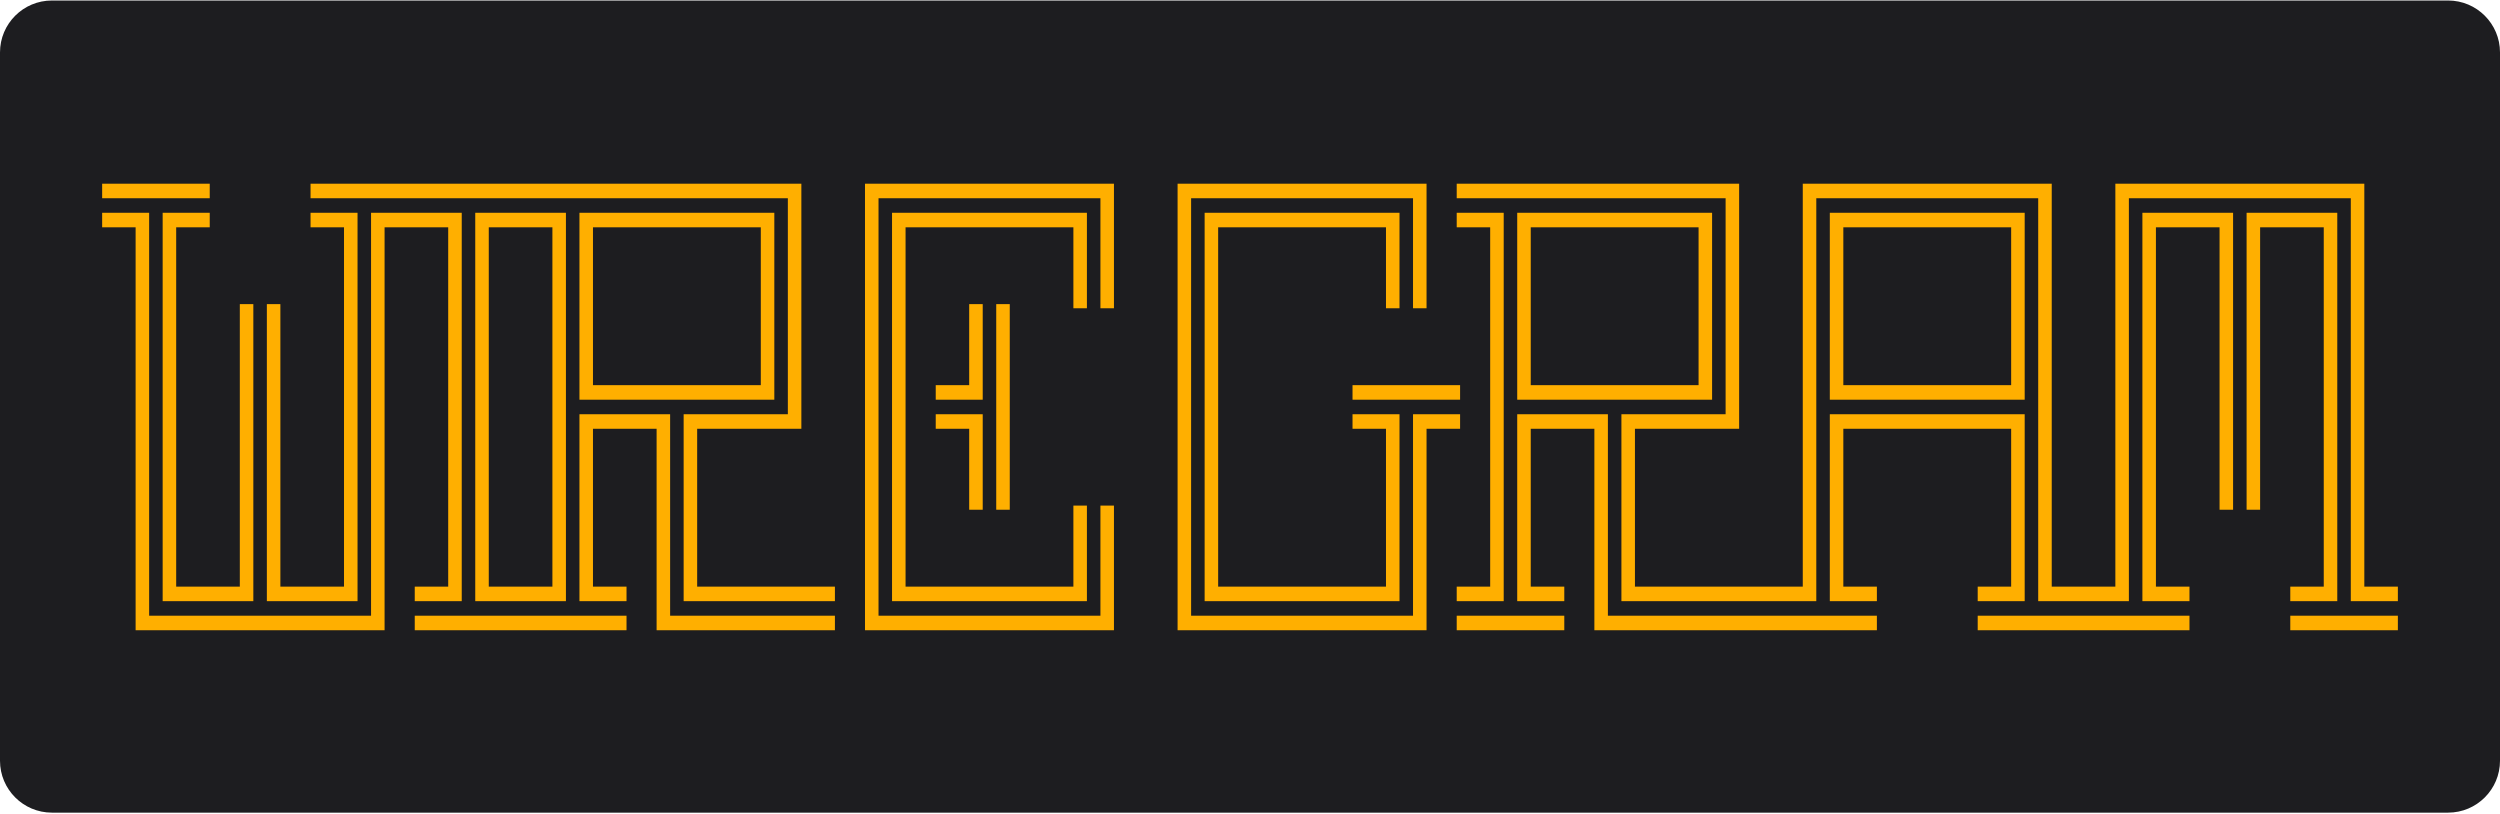
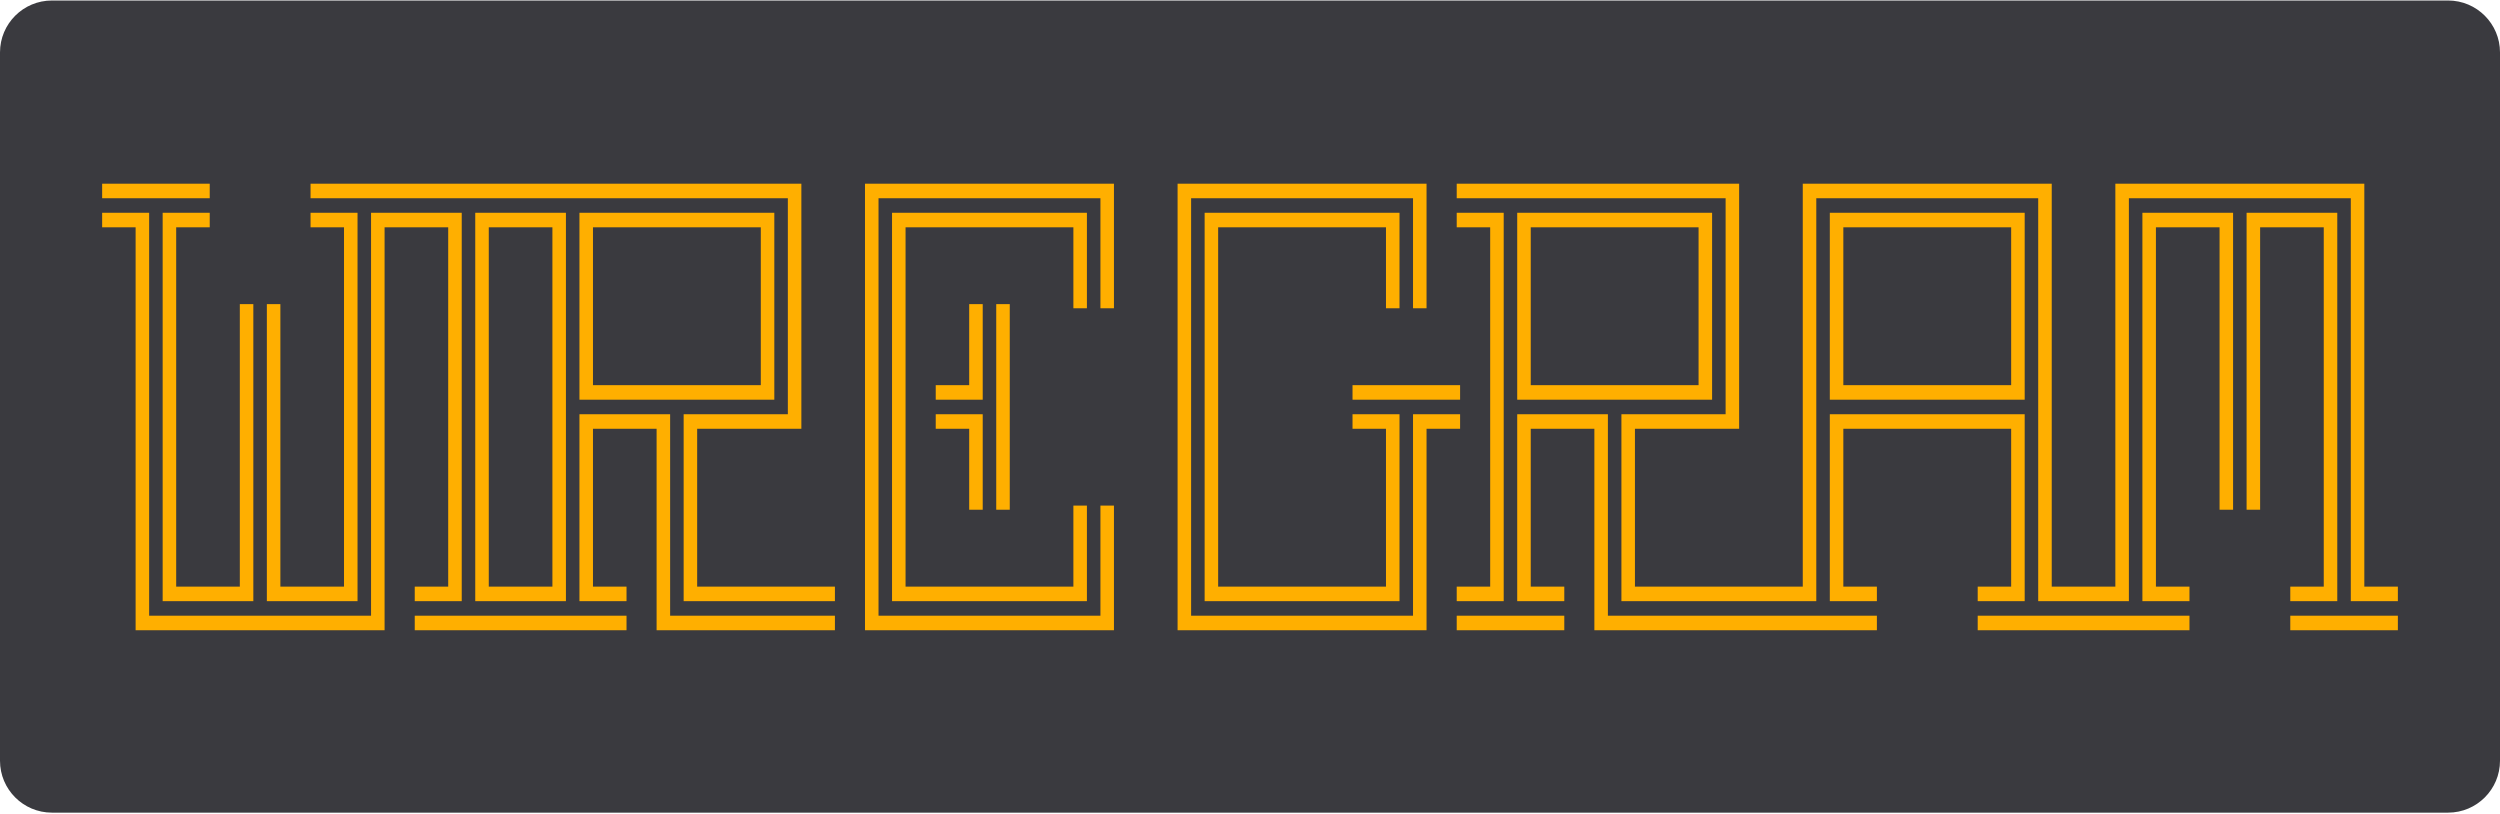
<svg xmlns="http://www.w3.org/2000/svg" viewBox="0 0 577.8 187.7" width="578" height="188" role="img" aria-label="wiregram">
-   <rect width="100%" height="100%" rx="12" fill="#1d1d20" />
+   <rect width="100%" height="100%" rx="12" fill="#3a3a3f" />
  <path d="M23.609 45.699V42.34H48.473V45.699ZM31.344 71.129V52.418H23.609V49.059H34.469V71.129ZM37.594 71.129V49.059H48.473V52.418H40.719V71.129Z M71.773 45.699V42.34H96.637V45.699ZM79.508 71.129V52.418H71.773V49.059H82.633V71.129ZM85.758 71.129V49.059H96.637V52.418H88.883V71.129Z M95.855 45.699V42.34H120.719V45.699ZM103.59 71.129V52.418H95.855V49.059H106.715V71.129ZM109.84 71.129V49.059H120.719V52.418H112.965V71.129Z M119.938 45.699V42.34H144.801V45.699ZM127.672 71.129V52.418H119.938V49.059H130.797V71.129ZM133.922 71.129V49.059H144.801V52.418H137.047V71.129Z M144.02 45.699V42.34H168.883V45.699ZM144.02 52.418V49.059H168.883V52.418Z M182.086 71.129V45.699H168.102V42.34H185.211V71.129ZM175.836 71.129V52.418H168.102V49.059H178.961V71.129Z M199.918 71.129V42.34H217.047V45.699H203.043V71.129ZM206.168 71.129V49.059H217.047V52.418H209.293V71.129Z M216.266 45.699V42.34H241.129V45.699ZM216.266 52.418V49.059H241.129V52.418Z M254.332 71.129V45.699H240.348V42.34H257.457V71.129ZM248.082 71.129V52.418H240.348V49.059H251.207V71.129Z M272.164 71.129V42.34H289.293V45.699H275.289V71.129ZM278.414 71.129V49.059H289.293V52.418H281.539V71.129Z M288.512 45.699V42.34H313.375V45.699ZM288.512 52.418V49.059H313.375V52.418Z M326.578 71.129V45.699H312.594V42.34H329.703V71.129ZM320.328 71.129V52.418H312.594V49.059H323.453V71.129Z M336.676 45.699V42.34H361.539V45.699ZM344.41 71.129V52.418H336.676V49.059H347.535V71.129ZM350.66 71.129V49.059H361.539V52.418H353.785V71.129Z M360.758 45.699V42.34H385.621V45.699ZM360.758 52.418V49.059H385.621V52.418Z M398.824 71.129V45.699H384.84V42.34H401.949V71.129ZM392.574 71.129V52.418H384.84V49.059H395.699V71.129Z M416.656 71.129V42.34H433.785V45.699H419.781V71.129ZM422.906 71.129V49.059H433.785V52.418H426.031V71.129Z M433.004 45.699V42.34H457.867V45.699ZM433.004 52.418V49.059H457.867V52.418Z M471.07 71.129V45.699H457.086V42.34H474.195V71.129ZM464.82 71.129V52.418H457.086V49.059H467.945V71.129Z M488.902 71.129V42.34H506.031V45.699H492.027V71.129ZM495.152 71.129V49.059H506.031V52.418H498.277V71.129Z M505.25 45.699V42.34H530.113V45.699ZM512.984 71.129V52.418H505.25V49.059H516.109V71.129ZM519.234 71.129V49.059H530.113V52.418H522.359V71.129Z M543.316 71.129V45.699H529.332V42.34H546.441V71.129ZM537.066 71.129V52.418H529.332V49.059H540.191V71.129Z M31.344 117.691V70.172H34.469V117.691ZM37.594 117.691V70.172H40.719V117.691Z M55.426 117.691V70.172H58.551V117.691ZM61.676 117.691V70.172H64.801V117.691Z M79.508 117.691V70.172H82.633V117.691ZM85.758 117.691V70.172H88.883V117.691Z M103.59 117.691V70.172H106.715V117.691ZM109.84 117.691V70.172H112.965V117.691Z M133.922 92.262V70.172H137.047V88.902H144.801V92.262ZM127.672 117.691V70.172H130.797V117.691ZM133.922 117.691V95.621H144.801V98.98H137.047V117.691Z M144.02 92.262V88.902H168.883V92.262ZM151.754 117.691V98.98H144.02V95.621H154.879V117.691ZM158.004 117.691V95.621H168.883V98.98H161.129V117.691Z M168.102 92.262V88.902H175.836V70.172H178.961V92.262ZM168.102 98.98V95.621H182.086V70.172H185.211V98.98Z M199.918 117.691V70.172H203.043V117.691ZM206.168 117.691V70.172H209.293V117.691Z M216.266 92.262V88.902H224.0V70.172H227.125V92.262ZM224.0 117.691V98.98H216.266V95.621H227.125V117.691ZM230.25 117.691V70.172H233.375V117.691Z M272.164 117.691V70.172H275.289V117.691ZM278.414 117.691V70.172H281.539V117.691Z M312.594 92.262V88.902H337.457V92.262ZM320.328 117.691V98.98H312.594V95.621H323.453V117.691ZM326.578 117.691V95.621H337.457V98.98H329.703V117.691Z M350.66 92.262V70.172H353.785V88.902H361.539V92.262ZM344.41 117.691V70.172H347.535V117.691ZM350.66 117.691V95.621H361.539V98.98H353.785V117.691Z M360.758 92.262V88.902H385.621V92.262ZM368.492 117.691V98.98H360.758V95.621H371.617V117.691ZM374.742 117.691V95.621H385.621V98.98H377.867V117.691Z M384.84 92.262V88.902H392.574V70.172H395.699V92.262ZM384.84 98.98V95.621H398.824V70.172H401.949V98.98Z M422.906 92.262V70.172H426.031V88.902H433.785V92.262ZM416.656 117.691V70.172H419.781V117.691ZM422.906 117.691V95.621H433.785V98.98H426.031V117.691Z M433.004 92.262V88.902H457.867V92.262ZM433.004 98.98V95.621H457.867V98.98Z M457.086 92.262V88.902H464.82V70.172H467.945V92.262ZM464.82 117.691V98.98H457.086V95.621H467.945V117.691ZM471.07 117.691V70.172H474.195V117.691Z M488.902 117.691V70.172H492.027V117.691ZM495.152 117.691V70.172H498.277V117.691Z M512.984 117.691V70.172H516.109V117.691ZM519.234 117.691V70.172H522.359V117.691Z M537.066 117.691V70.172H540.191V117.691ZM543.316 117.691V70.172H546.441V117.691Z M37.594 138.824V116.734H40.719V135.465H48.473V138.824ZM31.344 145.543V116.734H34.469V142.184H48.473V145.543Z M47.691 145.543V142.184H72.555V145.543ZM47.691 138.824V135.465H55.426V116.734H58.551V138.824ZM61.676 138.824V116.734H64.801V135.465H72.555V138.824Z M71.773 138.824V135.465H79.508V116.734H82.633V138.824ZM71.773 145.543V142.184H85.758V116.734H88.883V145.543Z M95.855 145.543V142.184H120.719V145.543ZM95.855 138.824V135.465H103.59V116.734H106.715V138.824ZM109.84 138.824V116.734H112.965V135.465H120.719V138.824Z M119.938 145.543V142.184H144.801V145.543ZM119.938 138.824V135.465H127.672V116.734H130.797V138.824ZM133.922 138.824V116.734H137.047V135.465H144.801V138.824Z M158.004 138.824V116.734H161.129V135.465H168.883V138.824ZM151.754 145.543V116.734H154.879V142.184H168.883V145.543Z M168.102 138.824V135.465H192.965V138.824ZM168.102 145.543V142.184H192.965V145.543Z M206.168 138.824V116.734H209.293V135.465H217.047V138.824ZM199.918 145.543V116.734H203.043V142.184H217.047V145.543Z M216.266 138.824V135.465H241.129V138.824ZM216.266 145.543V142.184H241.129V145.543Z M240.348 138.824V135.465H248.082V116.734H251.207V138.824ZM240.348 145.543V142.184H254.332V116.734H257.457V145.543Z M278.414 138.824V116.734H281.539V135.465H289.293V138.824ZM272.164 145.543V116.734H275.289V142.184H289.293V145.543Z M288.512 138.824V135.465H313.375V138.824ZM288.512 145.543V142.184H313.375V145.543Z M312.594 138.824V135.465H320.328V116.734H323.453V138.824ZM312.594 145.543V142.184H326.578V116.734H329.703V145.543Z M336.676 145.543V142.184H361.539V145.543ZM336.676 138.824V135.465H344.41V116.734H347.535V138.824ZM350.66 138.824V116.734H353.785V135.465H361.539V138.824Z M374.742 138.824V116.734H377.867V135.465H385.621V138.824ZM368.492 145.543V116.734H371.617V142.184H385.621V145.543Z M384.84 138.824V135.465H409.703V138.824ZM384.84 145.543V142.184H409.703V145.543Z M408.922 145.543V142.184H433.785V145.543ZM408.922 138.824V135.465H416.656V116.734H419.781V138.824ZM422.906 138.824V116.734H426.031V135.465H433.785V138.824Z M457.086 145.543V142.184H481.949V145.543ZM457.086 138.824V135.465H464.82V116.734H467.945V138.824ZM471.07 138.824V116.734H474.195V135.465H481.949V138.824Z M481.168 145.543V142.184H506.031V145.543ZM481.168 138.824V135.465H488.902V116.734H492.027V138.824ZM495.152 138.824V116.734H498.277V135.465H506.031V138.824Z M529.332 145.543V142.184H554.195V145.543ZM529.332 138.824V135.465H537.066V116.734H540.191V138.824ZM543.316 138.824V116.734H546.441V135.465H554.195V138.824Z" fill="#ffaf00" />
</svg>
